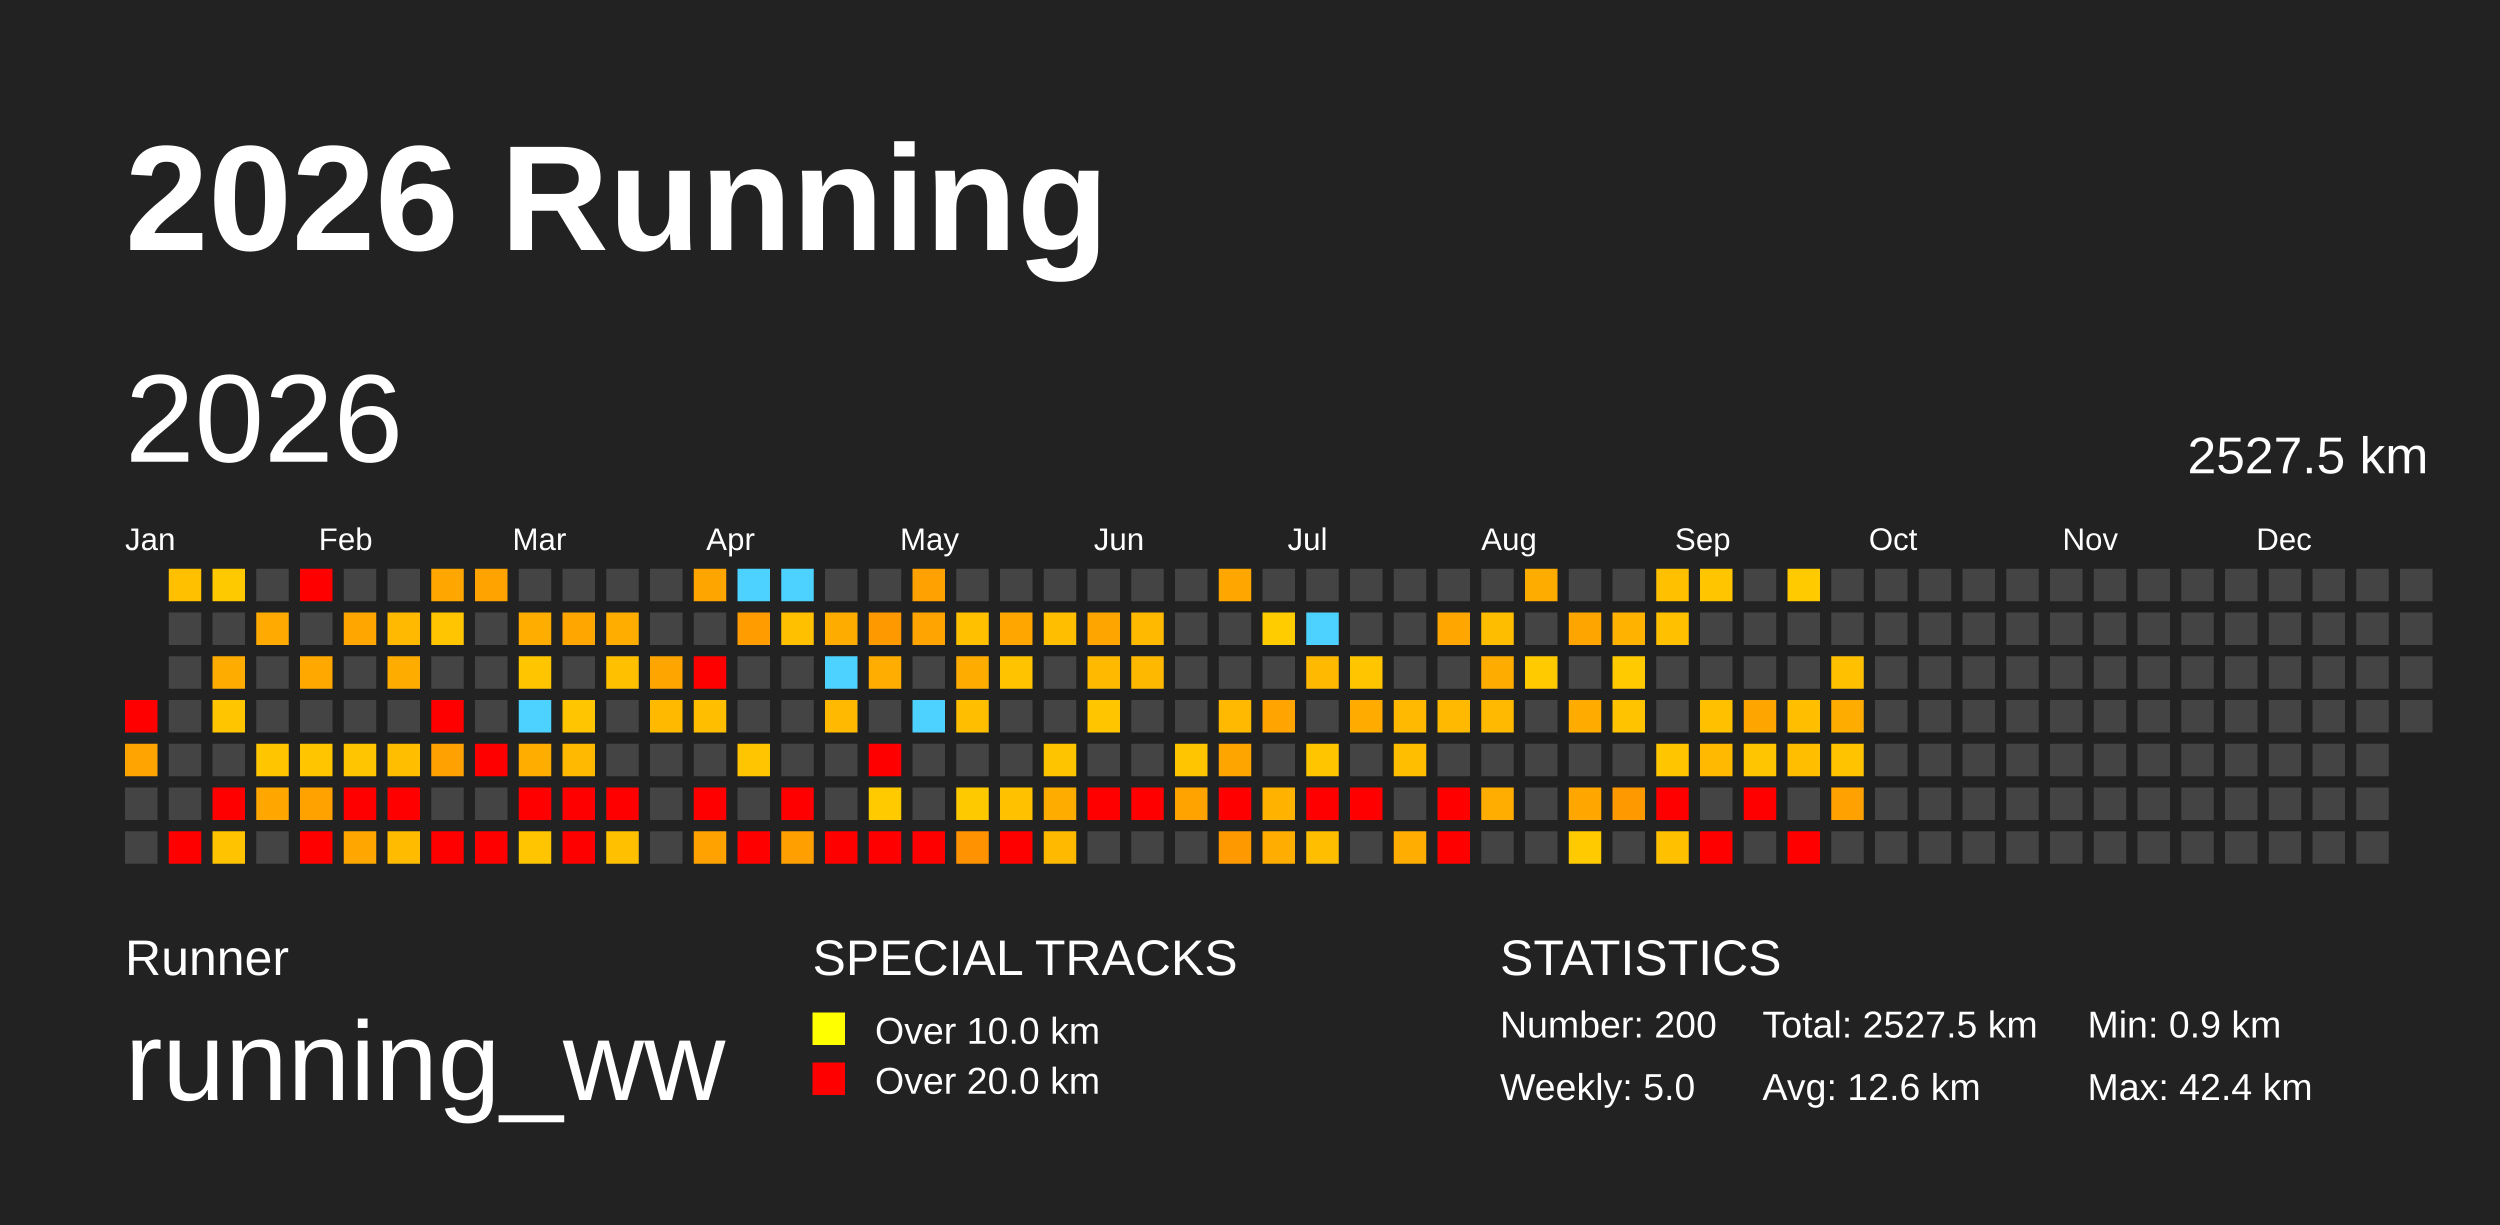
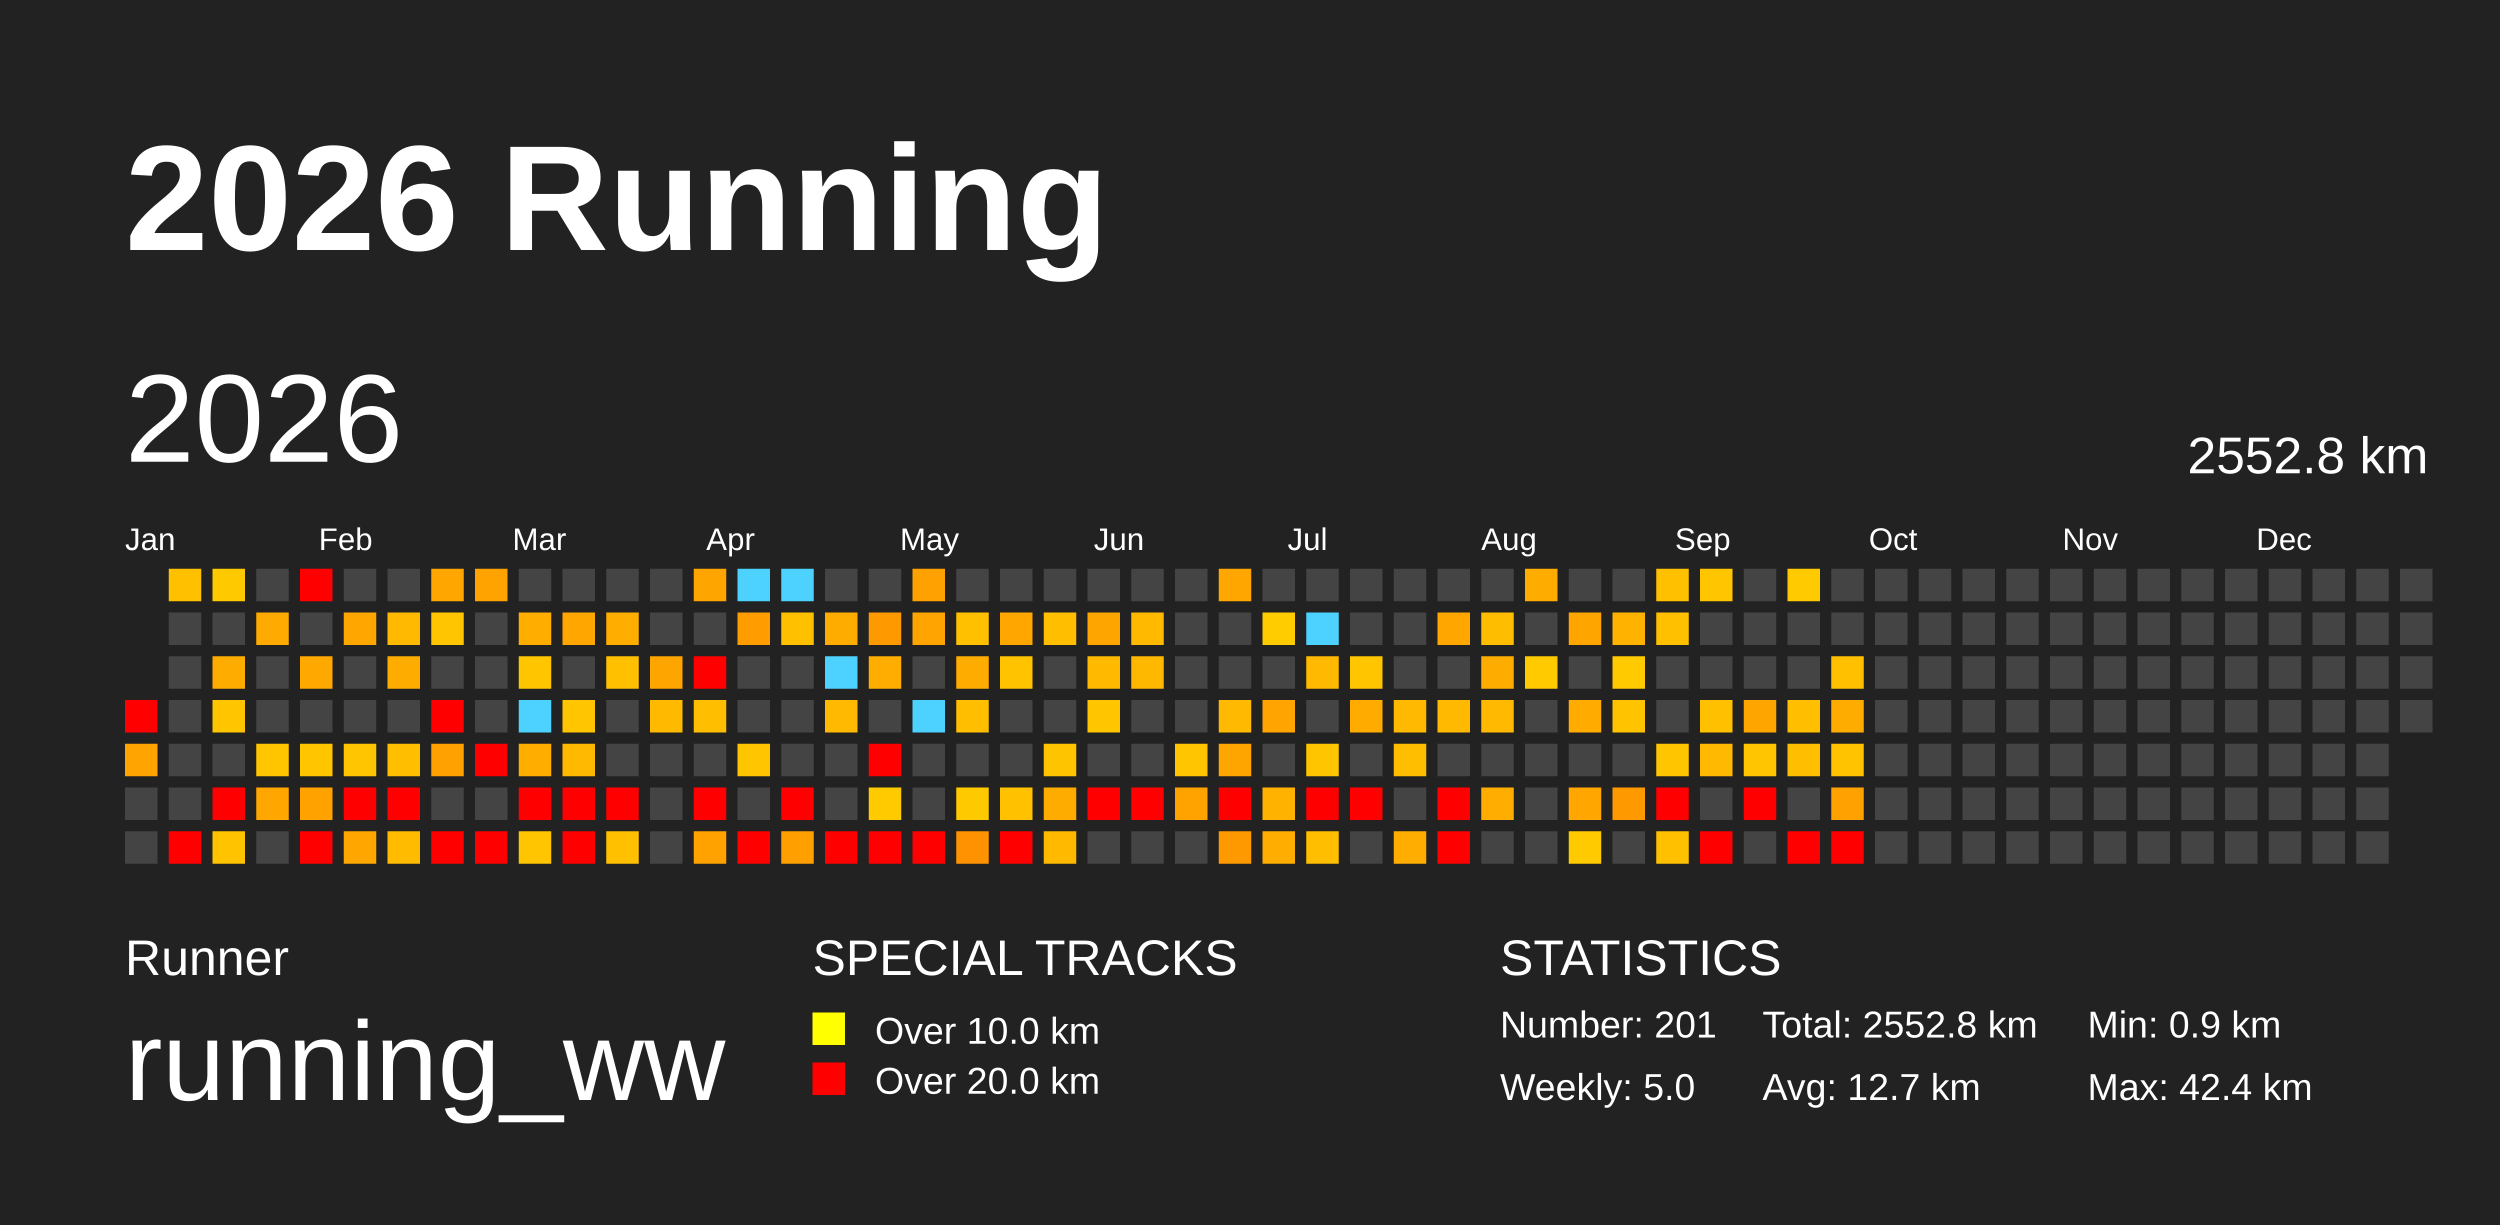
<svg xmlns="http://www.w3.org/2000/svg" baseProfile="full" height="98mm" version="1.1" viewBox="0,0,200,98" width="200mm">
  <defs />
  <rect fill="#222222" height="98" width="200" x="0" y="0" />
  <text fill="#FFFFFF" style="font-size:12px; font-family:Arial; font-weight:bold;" x="10" y="20">2026 Running</text>
  <text fill="#FFFFFF" style="font-size:4px; font-family:Arial" x="10" y="78">Runner</text>
  <text fill="#FFFFFF" style="font-size:9px; font-family:Arial" x="10" y="88">running_ww</text>
  <text fill="#FFFFFF" style="font-size:4px; font-family:Arial" x="65" y="78">SPECIAL TRACKS</text>
  <rect fill="yellow" height="2.6" width="2.6" x="65" y="81" />
  <text fill="#FFFFFF" style="font-size:3px; font-family:Arial" x="70" y="83.5">Over 10.0 km</text>
  <rect fill="red" height="2.6" width="2.6" x="65" y="85" />
  <text fill="#FFFFFF" style="font-size:3px; font-family:Arial" x="70" y="87.5">Over 20.0 km</text>
  <text fill="#FFFFFF" style="font-size:4px; font-family:Arial" x="120" y="78">STATISTICS</text>
-   <text fill="#FFFFFF" style="font-size:3px; font-family:Arial" x="120" y="83">Number: 200</text>
+   <text fill="#FFFFFF" style="font-size:3px; font-family:Arial" x="120" y="83">Number: 201</text>
  <text fill="#FFFFFF" style="font-size:3px; font-family:Arial" x="120" y="88">Weekly: 5.0</text>
-   <text fill="#FFFFFF" style="font-size:3px; font-family:Arial" x="141" y="83">Total: 2527.5 km</text>
-   <text fill="#FFFFFF" style="font-size:3px; font-family:Arial" x="141" y="88">Avg: 12.6 km</text>
+   <text fill="#FFFFFF" style="font-size:3px; font-family:Arial" x="141" y="83">Total: 2552.8 km</text>
+   <text fill="#FFFFFF" style="font-size:3px; font-family:Arial" x="141" y="88">Avg: 12.7 km</text>
  <text fill="#FFFFFF" style="font-size:3px; font-family:Arial" x="167" y="83">Min: 0.9 km</text>
  <text fill="#FFFFFF" style="font-size:3px; font-family:Arial" x="167" y="88">Max: 42.4 km</text>
  <text dominant-baseline="hanging" fill="#FFFFFF" style="font-size:10.0px; font-family:Arial;" x="10" y="30">2026</text>
-   <text dominant-baseline="hanging" fill="#FFFFFF" style="font-size:4.125px; font-family:Arial;" x="175" y="35">2527.5 km</text>
+   <text dominant-baseline="hanging" fill="#FFFFFF" style="font-size:4.125px; font-family:Arial;" x="175" y="35">2552.8 km</text>
  <text fill="#FFFFFF" style="font-size:2.5px; font-family:Arial" x="10.0" y="44">Jan</text>
  <text fill="#FFFFFF" style="font-size:2.5px; font-family:Arial" x="25.5" y="44">Feb</text>
  <text fill="#FFFFFF" style="font-size:2.5px; font-family:Arial" x="41.0" y="44">Mar</text>
  <text fill="#FFFFFF" style="font-size:2.5px; font-family:Arial" x="56.5" y="44">Apr</text>
  <text fill="#FFFFFF" style="font-size:2.5px; font-family:Arial" x="72.0" y="44">May</text>
  <text fill="#FFFFFF" style="font-size:2.5px; font-family:Arial" x="87.5" y="44">Jun</text>
  <text fill="#FFFFFF" style="font-size:2.5px; font-family:Arial" x="103.0" y="44">Jul</text>
  <text fill="#FFFFFF" style="font-size:2.5px; font-family:Arial" x="118.5" y="44">Aug</text>
  <text fill="#FFFFFF" style="font-size:2.5px; font-family:Arial" x="134.0" y="44">Sep</text>
  <text fill="#FFFFFF" style="font-size:2.5px; font-family:Arial" x="149.5" y="44">Oct</text>
  <text fill="#FFFFFF" style="font-size:2.5px; font-family:Arial" x="165.0" y="44">Nov</text>
  <text fill="#FFFFFF" style="font-size:2.5px; font-family:Arial" x="180.5" y="44">Dec</text>
  <rect fill="red" height="2.6" width="2.6" x="10.0" y="56.0" />
  <rect fill="#ffa400" height="2.6" width="2.6" x="10.0" y="59.5" />
  <rect fill="#444444" height="2.6" width="2.6" x="10.0" y="63.0" />
  <rect fill="#444444" height="2.6" width="2.6" x="10.0" y="66.5" />
  <rect fill="#ffc000" height="2.6" width="2.6" x="13.5" y="45.5" />
  <rect fill="#444444" height="2.6" width="2.6" x="13.5" y="49.0" />
  <rect fill="#444444" height="2.6" width="2.6" x="13.5" y="52.5" />
  <rect fill="#444444" height="2.6" width="2.6" x="13.5" y="56.0" />
  <rect fill="#444444" height="2.6" width="2.6" x="13.5" y="59.5" />
  <rect fill="#444444" height="2.6" width="2.6" x="13.5" y="63.0" />
  <rect fill="red" height="2.6" width="2.6" x="13.5" y="66.5" />
  <rect fill="#ffc900" height="2.6" width="2.6" x="17.0" y="45.5" />
  <rect fill="#444444" height="2.6" width="2.6" x="17.0" y="49.0" />
  <rect fill="#ffac00" height="2.6" width="2.6" x="17.0" y="52.5" />
  <rect fill="#ffc600" height="2.6" width="2.6" x="17.0" y="56.0" />
  <rect fill="#444444" height="2.6" width="2.6" x="17.0" y="59.5" />
  <rect fill="red" height="2.6" width="2.6" x="17.0" y="63.0" />
  <rect fill="#ffc300" height="2.6" width="2.6" x="17.0" y="66.5" />
  <rect fill="#444444" height="2.6" width="2.6" x="20.5" y="45.5" />
  <rect fill="#ffaa00" height="2.6" width="2.6" x="20.5" y="49.0" />
  <rect fill="#444444" height="2.6" width="2.6" x="20.5" y="52.5" />
  <rect fill="#444444" height="2.6" width="2.6" x="20.5" y="56.0" />
  <rect fill="#ffc600" height="2.6" width="2.6" x="20.5" y="59.5" />
  <rect fill="#ffa600" height="2.6" width="2.6" x="20.5" y="63.0" />
  <rect fill="#444444" height="2.6" width="2.6" x="20.5" y="66.5" />
  <rect fill="red" height="2.6" width="2.6" x="24.0" y="45.5" />
  <rect fill="#444444" height="2.6" width="2.6" x="24.0" y="49.0" />
  <rect fill="#ffa800" height="2.6" width="2.6" x="24.0" y="52.5" />
  <rect fill="#444444" height="2.6" width="2.6" x="24.0" y="56.0" />
  <rect fill="#ffc600" height="2.6" width="2.6" x="24.0" y="59.5" />
  <rect fill="#ffa200" height="2.6" width="2.6" x="24.0" y="63.0" />
  <rect fill="red" height="2.6" width="2.6" x="24.0" y="66.5" />
  <rect fill="#444444" height="2.6" width="2.6" x="27.5" y="45.5" />
  <rect fill="#ffa600" height="2.6" width="2.6" x="27.5" y="49.0" />
  <rect fill="#444444" height="2.6" width="2.6" x="27.5" y="52.5" />
  <rect fill="#444444" height="2.6" width="2.6" x="27.5" y="56.0" />
  <rect fill="#ffc500" height="2.6" width="2.6" x="27.5" y="59.5" />
  <rect fill="red" height="2.6" width="2.6" x="27.5" y="63.0" />
  <rect fill="#ffa700" height="2.6" width="2.6" x="27.5" y="66.5" />
  <rect fill="#444444" height="2.6" width="2.6" x="31.0" y="45.5" />
  <rect fill="#ffb900" height="2.6" width="2.6" x="31.0" y="49.0" />
  <rect fill="#ffac00" height="2.6" width="2.6" x="31.0" y="52.5" />
  <rect fill="#444444" height="2.6" width="2.6" x="31.0" y="56.0" />
  <rect fill="#ffbe00" height="2.6" width="2.6" x="31.0" y="59.5" />
  <rect fill="red" height="2.6" width="2.6" x="31.0" y="63.0" />
  <rect fill="#ffbb00" height="2.6" width="2.6" x="31.0" y="66.5" />
  <rect fill="#ffa600" height="2.6" width="2.6" x="34.5" y="45.5" />
  <rect fill="#ffc500" height="2.6" width="2.6" x="34.5" y="49.0" />
  <rect fill="#444444" height="2.6" width="2.6" x="34.5" y="52.5" />
  <rect fill="red" height="2.6" width="2.6" x="34.5" y="56.0" />
  <rect fill="#ffa100" height="2.6" width="2.6" x="34.5" y="59.5" />
  <rect fill="#444444" height="2.6" width="2.6" x="34.5" y="63.0" />
  <rect fill="red" height="2.6" width="2.6" x="34.5" y="66.5" />
  <rect fill="#ffa300" height="2.6" width="2.6" x="38.0" y="45.5" />
  <rect fill="#444444" height="2.6" width="2.6" x="38.0" y="49.0" />
  <rect fill="#444444" height="2.6" width="2.6" x="38.0" y="52.5" />
  <rect fill="#444444" height="2.6" width="2.6" x="38.0" y="56.0" />
  <rect fill="red" height="2.6" width="2.6" x="38.0" y="59.5" />
  <rect fill="#444444" height="2.6" width="2.6" x="38.0" y="63.0" />
  <rect fill="red" height="2.6" width="2.6" x="38.0" y="66.5" />
  <rect fill="#444444" height="2.6" width="2.6" x="41.5" y="45.5" />
  <rect fill="#ffae00" height="2.6" width="2.6" x="41.5" y="49.0" />
  <rect fill="#ffc600" height="2.6" width="2.6" x="41.5" y="52.5" />
  <rect fill="#4dd2ff" height="2.6" width="2.6" x="41.5" y="56.0" />
  <rect fill="#ffae00" height="2.6" width="2.6" x="41.5" y="59.5" />
  <rect fill="red" height="2.6" width="2.6" x="41.5" y="63.0" />
  <rect fill="#ffc500" height="2.6" width="2.6" x="41.5" y="66.5" />
  <rect fill="#444444" height="2.6" width="2.6" x="45.0" y="45.5" />
  <rect fill="#ffa700" height="2.6" width="2.6" x="45.0" y="49.0" />
  <rect fill="#444444" height="2.6" width="2.6" x="45.0" y="52.5" />
  <rect fill="#ffc500" height="2.6" width="2.6" x="45.0" y="56.0" />
  <rect fill="#ffb900" height="2.6" width="2.6" x="45.0" y="59.5" />
  <rect fill="red" height="2.6" width="2.6" x="45.0" y="63.0" />
  <rect fill="red" height="2.6" width="2.6" x="45.0" y="66.5" />
  <rect fill="#444444" height="2.6" width="2.6" x="48.5" y="45.5" />
  <rect fill="#ffae00" height="2.6" width="2.6" x="48.5" y="49.0" />
  <rect fill="#ffc000" height="2.6" width="2.6" x="48.5" y="52.5" />
  <rect fill="#444444" height="2.6" width="2.6" x="48.5" y="56.0" />
  <rect fill="#444444" height="2.6" width="2.6" x="48.5" y="59.5" />
  <rect fill="red" height="2.6" width="2.6" x="48.5" y="63.0" />
  <rect fill="#ffc000" height="2.6" width="2.6" x="48.5" y="66.5" />
  <rect fill="#444444" height="2.6" width="2.6" x="52.0" y="45.5" />
  <rect fill="#444444" height="2.6" width="2.6" x="52.0" y="49.0" />
  <rect fill="#ffa500" height="2.6" width="2.6" x="52.0" y="52.5" />
  <rect fill="#ffba00" height="2.6" width="2.6" x="52.0" y="56.0" />
  <rect fill="#444444" height="2.6" width="2.6" x="52.0" y="59.5" />
  <rect fill="#444444" height="2.6" width="2.6" x="52.0" y="63.0" />
  <rect fill="#444444" height="2.6" width="2.6" x="52.0" y="66.5" />
  <rect fill="#ffa500" height="2.6" width="2.6" x="55.5" y="45.5" />
  <rect fill="#444444" height="2.6" width="2.6" x="55.5" y="49.0" />
  <rect fill="red" height="2.6" width="2.6" x="55.5" y="52.5" />
  <rect fill="#ffbf00" height="2.6" width="2.6" x="55.5" y="56.0" />
  <rect fill="#444444" height="2.6" width="2.6" x="55.5" y="59.5" />
  <rect fill="red" height="2.6" width="2.6" x="55.5" y="63.0" />
  <rect fill="#ffa200" height="2.6" width="2.6" x="55.5" y="66.5" />
  <rect fill="#4dd2ff" height="2.6" width="2.6" x="59.0" y="45.5" />
  <rect fill="#ff9c00" height="2.6" width="2.6" x="59.0" y="49.0" />
  <rect fill="#444444" height="2.6" width="2.6" x="59.0" y="52.5" />
  <rect fill="#444444" height="2.6" width="2.6" x="59.0" y="56.0" />
  <rect fill="#ffc500" height="2.6" width="2.6" x="59.0" y="59.5" />
  <rect fill="#444444" height="2.6" width="2.6" x="59.0" y="63.0" />
  <rect fill="red" height="2.6" width="2.6" x="59.0" y="66.5" />
  <rect fill="#4dd2ff" height="2.6" width="2.6" x="62.5" y="45.5" />
  <rect fill="#ffc000" height="2.6" width="2.6" x="62.5" y="49.0" />
  <rect fill="#444444" height="2.6" width="2.6" x="62.5" y="52.5" />
  <rect fill="#444444" height="2.6" width="2.6" x="62.5" y="56.0" />
  <rect fill="#444444" height="2.6" width="2.6" x="62.5" y="59.5" />
  <rect fill="red" height="2.6" width="2.6" x="62.5" y="63.0" />
  <rect fill="#ffa000" height="2.6" width="2.6" x="62.5" y="66.5" />
  <rect fill="#444444" height="2.6" width="2.6" x="66.0" y="45.5" />
  <rect fill="#ffac00" height="2.6" width="2.6" x="66.0" y="49.0" />
  <rect fill="#4dd2ff" height="2.6" width="2.6" x="66.0" y="52.5" />
  <rect fill="#ffb900" height="2.6" width="2.6" x="66.0" y="56.0" />
  <rect fill="#444444" height="2.6" width="2.6" x="66.0" y="59.5" />
  <rect fill="#444444" height="2.6" width="2.6" x="66.0" y="63.0" />
  <rect fill="red" height="2.6" width="2.6" x="66.0" y="66.5" />
  <rect fill="#444444" height="2.6" width="2.6" x="69.5" y="45.5" />
  <rect fill="#ff9900" height="2.6" width="2.6" x="69.5" y="49.0" />
  <rect fill="#ffad00" height="2.6" width="2.6" x="69.5" y="52.5" />
  <rect fill="#444444" height="2.6" width="2.6" x="69.5" y="56.0" />
  <rect fill="red" height="2.6" width="2.6" x="69.5" y="59.5" />
  <rect fill="#ffcb00" height="2.6" width="2.6" x="69.5" y="63.0" />
  <rect fill="red" height="2.6" width="2.6" x="69.5" y="66.5" />
  <rect fill="#ffa100" height="2.6" width="2.6" x="73.0" y="45.5" />
  <rect fill="#ffa400" height="2.6" width="2.6" x="73.0" y="49.0" />
  <rect fill="#444444" height="2.6" width="2.6" x="73.0" y="52.5" />
  <rect fill="#4dd2ff" height="2.6" width="2.6" x="73.0" y="56.0" />
  <rect fill="#444444" height="2.6" width="2.6" x="73.0" y="59.5" />
  <rect fill="#444444" height="2.6" width="2.6" x="73.0" y="63.0" />
  <rect fill="red" height="2.6" width="2.6" x="73.0" y="66.5" />
  <rect fill="#444444" height="2.6" width="2.6" x="76.5" y="45.5" />
  <rect fill="#ffc000" height="2.6" width="2.6" x="76.5" y="49.0" />
  <rect fill="#ffac00" height="2.6" width="2.6" x="76.5" y="52.5" />
  <rect fill="#ffbe00" height="2.6" width="2.6" x="76.5" y="56.0" />
  <rect fill="#444444" height="2.6" width="2.6" x="76.5" y="59.5" />
  <rect fill="#ffc900" height="2.6" width="2.6" x="76.5" y="63.0" />
  <rect fill="#ff9200" height="2.6" width="2.6" x="76.5" y="66.5" />
  <rect fill="#444444" height="2.6" width="2.6" x="80.0" y="45.5" />
  <rect fill="#ffa600" height="2.6" width="2.6" x="80.0" y="49.0" />
  <rect fill="#ffc300" height="2.6" width="2.6" x="80.0" y="52.5" />
  <rect fill="#444444" height="2.6" width="2.6" x="80.0" y="56.0" />
  <rect fill="#444444" height="2.6" width="2.6" x="80.0" y="59.5" />
  <rect fill="#ffc100" height="2.6" width="2.6" x="80.0" y="63.0" />
  <rect fill="red" height="2.6" width="2.6" x="80.0" y="66.5" />
  <rect fill="#444444" height="2.6" width="2.6" x="83.5" y="45.5" />
  <rect fill="#ffbf00" height="2.6" width="2.6" x="83.5" y="49.0" />
  <rect fill="#444444" height="2.6" width="2.6" x="83.5" y="52.5" />
  <rect fill="#444444" height="2.6" width="2.6" x="83.5" y="56.0" />
  <rect fill="#ffc400" height="2.6" width="2.6" x="83.5" y="59.5" />
  <rect fill="#ffac00" height="2.6" width="2.6" x="83.5" y="63.0" />
  <rect fill="#ffba00" height="2.6" width="2.6" x="83.5" y="66.5" />
  <rect fill="#444444" height="2.6" width="2.6" x="87.0" y="45.5" />
  <rect fill="#ffa500" height="2.6" width="2.6" x="87.0" y="49.0" />
  <rect fill="#ffba00" height="2.6" width="2.6" x="87.0" y="52.5" />
  <rect fill="#ffc600" height="2.6" width="2.6" x="87.0" y="56.0" />
  <rect fill="#444444" height="2.6" width="2.6" x="87.0" y="59.5" />
  <rect fill="red" height="2.6" width="2.6" x="87.0" y="63.0" />
  <rect fill="#444444" height="2.6" width="2.6" x="87.0" y="66.5" />
  <rect fill="#444444" height="2.6" width="2.6" x="90.5" y="45.5" />
  <rect fill="#ffba00" height="2.6" width="2.6" x="90.5" y="49.0" />
  <rect fill="#ffb800" height="2.6" width="2.6" x="90.5" y="52.5" />
  <rect fill="#444444" height="2.6" width="2.6" x="90.5" y="56.0" />
  <rect fill="#444444" height="2.6" width="2.6" x="90.5" y="59.5" />
  <rect fill="red" height="2.6" width="2.6" x="90.5" y="63.0" />
  <rect fill="#444444" height="2.6" width="2.6" x="90.5" y="66.5" />
  <rect fill="#444444" height="2.6" width="2.6" x="94.0" y="45.5" />
  <rect fill="#444444" height="2.6" width="2.6" x="94.0" y="49.0" />
  <rect fill="#444444" height="2.6" width="2.6" x="94.0" y="52.5" />
  <rect fill="#444444" height="2.6" width="2.6" x="94.0" y="56.0" />
  <rect fill="#ffc500" height="2.6" width="2.6" x="94.0" y="59.5" />
  <rect fill="#ffa300" height="2.6" width="2.6" x="94.0" y="63.0" />
  <rect fill="#444444" height="2.6" width="2.6" x="94.0" y="66.5" />
  <rect fill="#ffa600" height="2.6" width="2.6" x="97.5" y="45.5" />
  <rect fill="#444444" height="2.6" width="2.6" x="97.5" y="49.0" />
  <rect fill="#444444" height="2.6" width="2.6" x="97.5" y="52.5" />
  <rect fill="#ffb900" height="2.6" width="2.6" x="97.5" y="56.0" />
  <rect fill="#ffa500" height="2.6" width="2.6" x="97.5" y="59.5" />
  <rect fill="red" height="2.6" width="2.6" x="97.5" y="63.0" />
  <rect fill="#ff9900" height="2.6" width="2.6" x="97.5" y="66.5" />
  <rect fill="#444444" height="2.6" width="2.6" x="101.0" y="45.5" />
  <rect fill="#ffcc00" height="2.6" width="2.6" x="101.0" y="49.0" />
  <rect fill="#444444" height="2.6" width="2.6" x="101.0" y="52.5" />
  <rect fill="#ffa400" height="2.6" width="2.6" x="101.0" y="56.0" />
  <rect fill="#444444" height="2.6" width="2.6" x="101.0" y="59.5" />
  <rect fill="#ffb200" height="2.6" width="2.6" x="101.0" y="63.0" />
  <rect fill="#ffad00" height="2.6" width="2.6" x="101.0" y="66.5" />
  <rect fill="#444444" height="2.6" width="2.6" x="104.5" y="45.5" />
  <rect fill="#4dd2ff" height="2.6" width="2.6" x="104.5" y="49.0" />
  <rect fill="#ffb900" height="2.6" width="2.6" x="104.5" y="52.5" />
  <rect fill="#444444" height="2.6" width="2.6" x="104.5" y="56.0" />
  <rect fill="#ffc600" height="2.6" width="2.6" x="104.5" y="59.5" />
  <rect fill="red" height="2.6" width="2.6" x="104.5" y="63.0" />
  <rect fill="#ffbe00" height="2.6" width="2.6" x="104.5" y="66.5" />
  <rect fill="#444444" height="2.6" width="2.6" x="108.0" y="45.5" />
  <rect fill="#444444" height="2.6" width="2.6" x="108.0" y="49.0" />
  <rect fill="#ffc600" height="2.6" width="2.6" x="108.0" y="52.5" />
  <rect fill="#ffab00" height="2.6" width="2.6" x="108.0" y="56.0" />
  <rect fill="#444444" height="2.6" width="2.6" x="108.0" y="59.5" />
  <rect fill="red" height="2.6" width="2.6" x="108.0" y="63.0" />
  <rect fill="#444444" height="2.6" width="2.6" x="108.0" y="66.5" />
  <rect fill="#444444" height="2.6" width="2.6" x="111.5" y="45.5" />
  <rect fill="#444444" height="2.6" width="2.6" x="111.5" y="49.0" />
  <rect fill="#444444" height="2.6" width="2.6" x="111.5" y="52.5" />
  <rect fill="#ffb900" height="2.6" width="2.6" x="111.5" y="56.0" />
  <rect fill="#ffbe00" height="2.6" width="2.6" x="111.5" y="59.5" />
  <rect fill="#444444" height="2.6" width="2.6" x="111.5" y="63.0" />
  <rect fill="#ffad00" height="2.6" width="2.6" x="111.5" y="66.5" />
  <rect fill="#444444" height="2.6" width="2.6" x="115.0" y="45.5" />
  <rect fill="#ffa600" height="2.6" width="2.6" x="115.0" y="49.0" />
  <rect fill="#444444" height="2.6" width="2.6" x="115.0" y="52.5" />
  <rect fill="#ffb900" height="2.6" width="2.6" x="115.0" y="56.0" />
  <rect fill="#444444" height="2.6" width="2.6" x="115.0" y="59.5" />
  <rect fill="red" height="2.6" width="2.6" x="115.0" y="63.0" />
  <rect fill="red" height="2.6" width="2.6" x="115.0" y="66.5" />
  <rect fill="#444444" height="2.6" width="2.6" x="118.5" y="45.5" />
  <rect fill="#ffbd00" height="2.6" width="2.6" x="118.5" y="49.0" />
  <rect fill="#ffac00" height="2.6" width="2.6" x="118.5" y="52.5" />
  <rect fill="#ffb900" height="2.6" width="2.6" x="118.5" y="56.0" />
  <rect fill="#444444" height="2.6" width="2.6" x="118.5" y="59.5" />
  <rect fill="#ffad00" height="2.6" width="2.6" x="118.5" y="63.0" />
  <rect fill="#444444" height="2.6" width="2.6" x="118.5" y="66.5" />
  <rect fill="#ffac00" height="2.6" width="2.6" x="122.0" y="45.5" />
  <rect fill="#444444" height="2.6" width="2.6" x="122.0" y="49.0" />
  <rect fill="#ffcb00" height="2.6" width="2.6" x="122.0" y="52.5" />
  <rect fill="#444444" height="2.6" width="2.6" x="122.0" y="56.0" />
  <rect fill="#444444" height="2.6" width="2.6" x="122.0" y="59.5" />
  <rect fill="#444444" height="2.6" width="2.6" x="122.0" y="63.0" />
  <rect fill="#444444" height="2.6" width="2.6" x="122.0" y="66.5" />
  <rect fill="#444444" height="2.6" width="2.6" x="125.5" y="45.5" />
  <rect fill="#ffa500" height="2.6" width="2.6" x="125.5" y="49.0" />
  <rect fill="#444444" height="2.6" width="2.6" x="125.5" y="52.5" />
  <rect fill="#ffab00" height="2.6" width="2.6" x="125.5" y="56.0" />
  <rect fill="#444444" height="2.6" width="2.6" x="125.5" y="59.5" />
  <rect fill="#ffa600" height="2.6" width="2.6" x="125.5" y="63.0" />
  <rect fill="#ffcb00" height="2.6" width="2.6" x="125.5" y="66.5" />
  <rect fill="#444444" height="2.6" width="2.6" x="129.0" y="45.5" />
  <rect fill="#ffb200" height="2.6" width="2.6" x="129.0" y="49.0" />
  <rect fill="#ffca00" height="2.6" width="2.6" x="129.0" y="52.5" />
  <rect fill="#ffc300" height="2.6" width="2.6" x="129.0" y="56.0" />
  <rect fill="#444444" height="2.6" width="2.6" x="129.0" y="59.5" />
  <rect fill="#ff9900" height="2.6" width="2.6" x="129.0" y="63.0" />
  <rect fill="#444444" height="2.6" width="2.6" x="129.0" y="66.5" />
  <rect fill="#ffc000" height="2.6" width="2.6" x="132.5" y="45.5" />
  <rect fill="#ffc000" height="2.6" width="2.6" x="132.5" y="49.0" />
  <rect fill="#444444" height="2.6" width="2.6" x="132.5" y="52.5" />
  <rect fill="#444444" height="2.6" width="2.6" x="132.5" y="56.0" />
  <rect fill="#ffc600" height="2.6" width="2.6" x="132.5" y="59.5" />
  <rect fill="red" height="2.6" width="2.6" x="132.5" y="63.0" />
  <rect fill="#ffc000" height="2.6" width="2.6" x="132.5" y="66.5" />
  <rect fill="#ffc600" height="2.6" width="2.6" x="136.0" y="45.5" />
  <rect fill="#444444" height="2.6" width="2.6" x="136.0" y="49.0" />
  <rect fill="#444444" height="2.6" width="2.6" x="136.0" y="52.5" />
  <rect fill="#ffc000" height="2.6" width="2.6" x="136.0" y="56.0" />
  <rect fill="#ffb900" height="2.6" width="2.6" x="136.0" y="59.5" />
  <rect fill="#444444" height="2.6" width="2.6" x="136.0" y="63.0" />
  <rect fill="red" height="2.6" width="2.6" x="136.0" y="66.5" />
  <rect fill="#444444" height="2.6" width="2.6" x="139.5" y="45.5" />
  <rect fill="#444444" height="2.6" width="2.6" x="139.5" y="49.0" />
  <rect fill="#444444" height="2.6" width="2.6" x="139.5" y="52.5" />
  <rect fill="#ffa500" height="2.6" width="2.6" x="139.5" y="56.0" />
  <rect fill="#ffc500" height="2.6" width="2.6" x="139.5" y="59.5" />
  <rect fill="red" height="2.6" width="2.6" x="139.5" y="63.0" />
  <rect fill="#444444" height="2.6" width="2.6" x="139.5" y="66.5" />
  <rect fill="#ffcb00" height="2.6" width="2.6" x="143.0" y="45.5" />
  <rect fill="#444444" height="2.6" width="2.6" x="143.0" y="49.0" />
  <rect fill="#444444" height="2.6" width="2.6" x="143.0" y="52.5" />
  <rect fill="#ffbe00" height="2.6" width="2.6" x="143.0" y="56.0" />
  <rect fill="#ffbe00" height="2.6" width="2.6" x="143.0" y="59.5" />
  <rect fill="#444444" height="2.6" width="2.6" x="143.0" y="63.0" />
  <rect fill="red" height="2.6" width="2.6" x="143.0" y="66.5" />
  <rect fill="#444444" height="2.6" width="2.6" x="146.5" y="45.5" />
  <rect fill="#444444" height="2.6" width="2.6" x="146.5" y="49.0" />
  <rect fill="#ffc000" height="2.6" width="2.6" x="146.5" y="52.5" />
  <rect fill="#ffac00" height="2.6" width="2.6" x="146.5" y="56.0" />
  <rect fill="#ffc300" height="2.6" width="2.6" x="146.5" y="59.5" />
  <rect fill="#ffa100" height="2.6" width="2.6" x="146.5" y="63.0" />
-   <rect fill="#444444" height="2.6" width="2.6" x="146.5" y="66.5" />
+   <rect fill="red" height="2.6" width="2.6" x="146.5" y="66.5" />
  <rect fill="#444444" height="2.6" width="2.6" x="150.0" y="45.5" />
  <rect fill="#444444" height="2.6" width="2.6" x="150.0" y="49.0" />
  <rect fill="#444444" height="2.6" width="2.6" x="150.0" y="52.5" />
  <rect fill="#444444" height="2.6" width="2.6" x="150.0" y="56.0" />
  <rect fill="#444444" height="2.6" width="2.6" x="150.0" y="59.5" />
  <rect fill="#444444" height="2.6" width="2.6" x="150.0" y="63.0" />
  <rect fill="#444444" height="2.6" width="2.6" x="150.0" y="66.5" />
  <rect fill="#444444" height="2.6" width="2.6" x="153.5" y="45.5" />
  <rect fill="#444444" height="2.6" width="2.6" x="153.5" y="49.0" />
  <rect fill="#444444" height="2.6" width="2.6" x="153.5" y="52.5" />
  <rect fill="#444444" height="2.6" width="2.6" x="153.5" y="56.0" />
  <rect fill="#444444" height="2.6" width="2.6" x="153.5" y="59.5" />
  <rect fill="#444444" height="2.6" width="2.6" x="153.5" y="63.0" />
  <rect fill="#444444" height="2.6" width="2.6" x="153.5" y="66.5" />
  <rect fill="#444444" height="2.6" width="2.6" x="157.0" y="45.5" />
  <rect fill="#444444" height="2.6" width="2.6" x="157.0" y="49.0" />
  <rect fill="#444444" height="2.6" width="2.6" x="157.0" y="52.5" />
  <rect fill="#444444" height="2.6" width="2.6" x="157.0" y="56.0" />
  <rect fill="#444444" height="2.6" width="2.6" x="157.0" y="59.5" />
  <rect fill="#444444" height="2.6" width="2.6" x="157.0" y="63.0" />
  <rect fill="#444444" height="2.6" width="2.6" x="157.0" y="66.5" />
  <rect fill="#444444" height="2.6" width="2.6" x="160.5" y="45.5" />
  <rect fill="#444444" height="2.6" width="2.6" x="160.5" y="49.0" />
  <rect fill="#444444" height="2.6" width="2.6" x="160.5" y="52.5" />
  <rect fill="#444444" height="2.6" width="2.6" x="160.5" y="56.0" />
  <rect fill="#444444" height="2.6" width="2.6" x="160.5" y="59.5" />
  <rect fill="#444444" height="2.6" width="2.6" x="160.5" y="63.0" />
  <rect fill="#444444" height="2.6" width="2.6" x="160.5" y="66.5" />
  <rect fill="#444444" height="2.6" width="2.6" x="164.0" y="45.5" />
  <rect fill="#444444" height="2.6" width="2.6" x="164.0" y="49.0" />
  <rect fill="#444444" height="2.6" width="2.6" x="164.0" y="52.5" />
  <rect fill="#444444" height="2.6" width="2.6" x="164.0" y="56.0" />
  <rect fill="#444444" height="2.6" width="2.6" x="164.0" y="59.5" />
  <rect fill="#444444" height="2.6" width="2.6" x="164.0" y="63.0" />
  <rect fill="#444444" height="2.6" width="2.6" x="164.0" y="66.5" />
  <rect fill="#444444" height="2.6" width="2.6" x="167.5" y="45.5" />
  <rect fill="#444444" height="2.6" width="2.6" x="167.5" y="49.0" />
  <rect fill="#444444" height="2.6" width="2.6" x="167.5" y="52.5" />
  <rect fill="#444444" height="2.6" width="2.6" x="167.5" y="56.0" />
  <rect fill="#444444" height="2.6" width="2.6" x="167.5" y="59.5" />
  <rect fill="#444444" height="2.6" width="2.6" x="167.5" y="63.0" />
  <rect fill="#444444" height="2.6" width="2.6" x="167.5" y="66.5" />
  <rect fill="#444444" height="2.6" width="2.6" x="171.0" y="45.5" />
  <rect fill="#444444" height="2.6" width="2.6" x="171.0" y="49.0" />
  <rect fill="#444444" height="2.6" width="2.6" x="171.0" y="52.5" />
  <rect fill="#444444" height="2.6" width="2.6" x="171.0" y="56.0" />
  <rect fill="#444444" height="2.6" width="2.6" x="171.0" y="59.5" />
  <rect fill="#444444" height="2.6" width="2.6" x="171.0" y="63.0" />
  <rect fill="#444444" height="2.6" width="2.6" x="171.0" y="66.5" />
  <rect fill="#444444" height="2.6" width="2.6" x="174.5" y="45.5" />
  <rect fill="#444444" height="2.6" width="2.6" x="174.5" y="49.0" />
  <rect fill="#444444" height="2.6" width="2.6" x="174.5" y="52.5" />
  <rect fill="#444444" height="2.6" width="2.6" x="174.5" y="56.0" />
  <rect fill="#444444" height="2.6" width="2.6" x="174.5" y="59.5" />
  <rect fill="#444444" height="2.6" width="2.6" x="174.5" y="63.0" />
  <rect fill="#444444" height="2.6" width="2.6" x="174.5" y="66.5" />
  <rect fill="#444444" height="2.6" width="2.6" x="178.0" y="45.5" />
  <rect fill="#444444" height="2.6" width="2.6" x="178.0" y="49.0" />
  <rect fill="#444444" height="2.6" width="2.6" x="178.0" y="52.5" />
  <rect fill="#444444" height="2.6" width="2.6" x="178.0" y="56.0" />
  <rect fill="#444444" height="2.6" width="2.6" x="178.0" y="59.5" />
  <rect fill="#444444" height="2.6" width="2.6" x="178.0" y="63.0" />
  <rect fill="#444444" height="2.6" width="2.6" x="178.0" y="66.5" />
  <rect fill="#444444" height="2.6" width="2.6" x="181.5" y="45.5" />
  <rect fill="#444444" height="2.6" width="2.6" x="181.5" y="49.0" />
  <rect fill="#444444" height="2.6" width="2.6" x="181.5" y="52.5" />
  <rect fill="#444444" height="2.6" width="2.6" x="181.5" y="56.0" />
  <rect fill="#444444" height="2.6" width="2.6" x="181.5" y="59.5" />
  <rect fill="#444444" height="2.6" width="2.6" x="181.5" y="63.0" />
  <rect fill="#444444" height="2.6" width="2.6" x="181.5" y="66.5" />
  <rect fill="#444444" height="2.6" width="2.6" x="185.0" y="45.5" />
  <rect fill="#444444" height="2.6" width="2.6" x="185.0" y="49.0" />
  <rect fill="#444444" height="2.6" width="2.6" x="185.0" y="52.5" />
  <rect fill="#444444" height="2.6" width="2.6" x="185.0" y="56.0" />
  <rect fill="#444444" height="2.6" width="2.6" x="185.0" y="59.5" />
  <rect fill="#444444" height="2.6" width="2.6" x="185.0" y="63.0" />
  <rect fill="#444444" height="2.6" width="2.6" x="185.0" y="66.5" />
  <rect fill="#444444" height="2.6" width="2.6" x="188.5" y="45.5" />
  <rect fill="#444444" height="2.6" width="2.6" x="188.5" y="49.0" />
  <rect fill="#444444" height="2.6" width="2.6" x="188.5" y="52.5" />
  <rect fill="#444444" height="2.6" width="2.6" x="188.5" y="56.0" />
  <rect fill="#444444" height="2.6" width="2.6" x="188.5" y="59.5" />
  <rect fill="#444444" height="2.6" width="2.6" x="188.5" y="63.0" />
  <rect fill="#444444" height="2.6" width="2.6" x="188.5" y="66.5" />
  <rect fill="#444444" height="2.6" width="2.6" x="192.0" y="45.5" />
  <rect fill="#444444" height="2.6" width="2.6" x="192.0" y="49.0" />
  <rect fill="#444444" height="2.6" width="2.6" x="192.0" y="52.5" />
  <rect fill="#444444" height="2.6" width="2.6" x="192.0" y="56.0" />
</svg>
